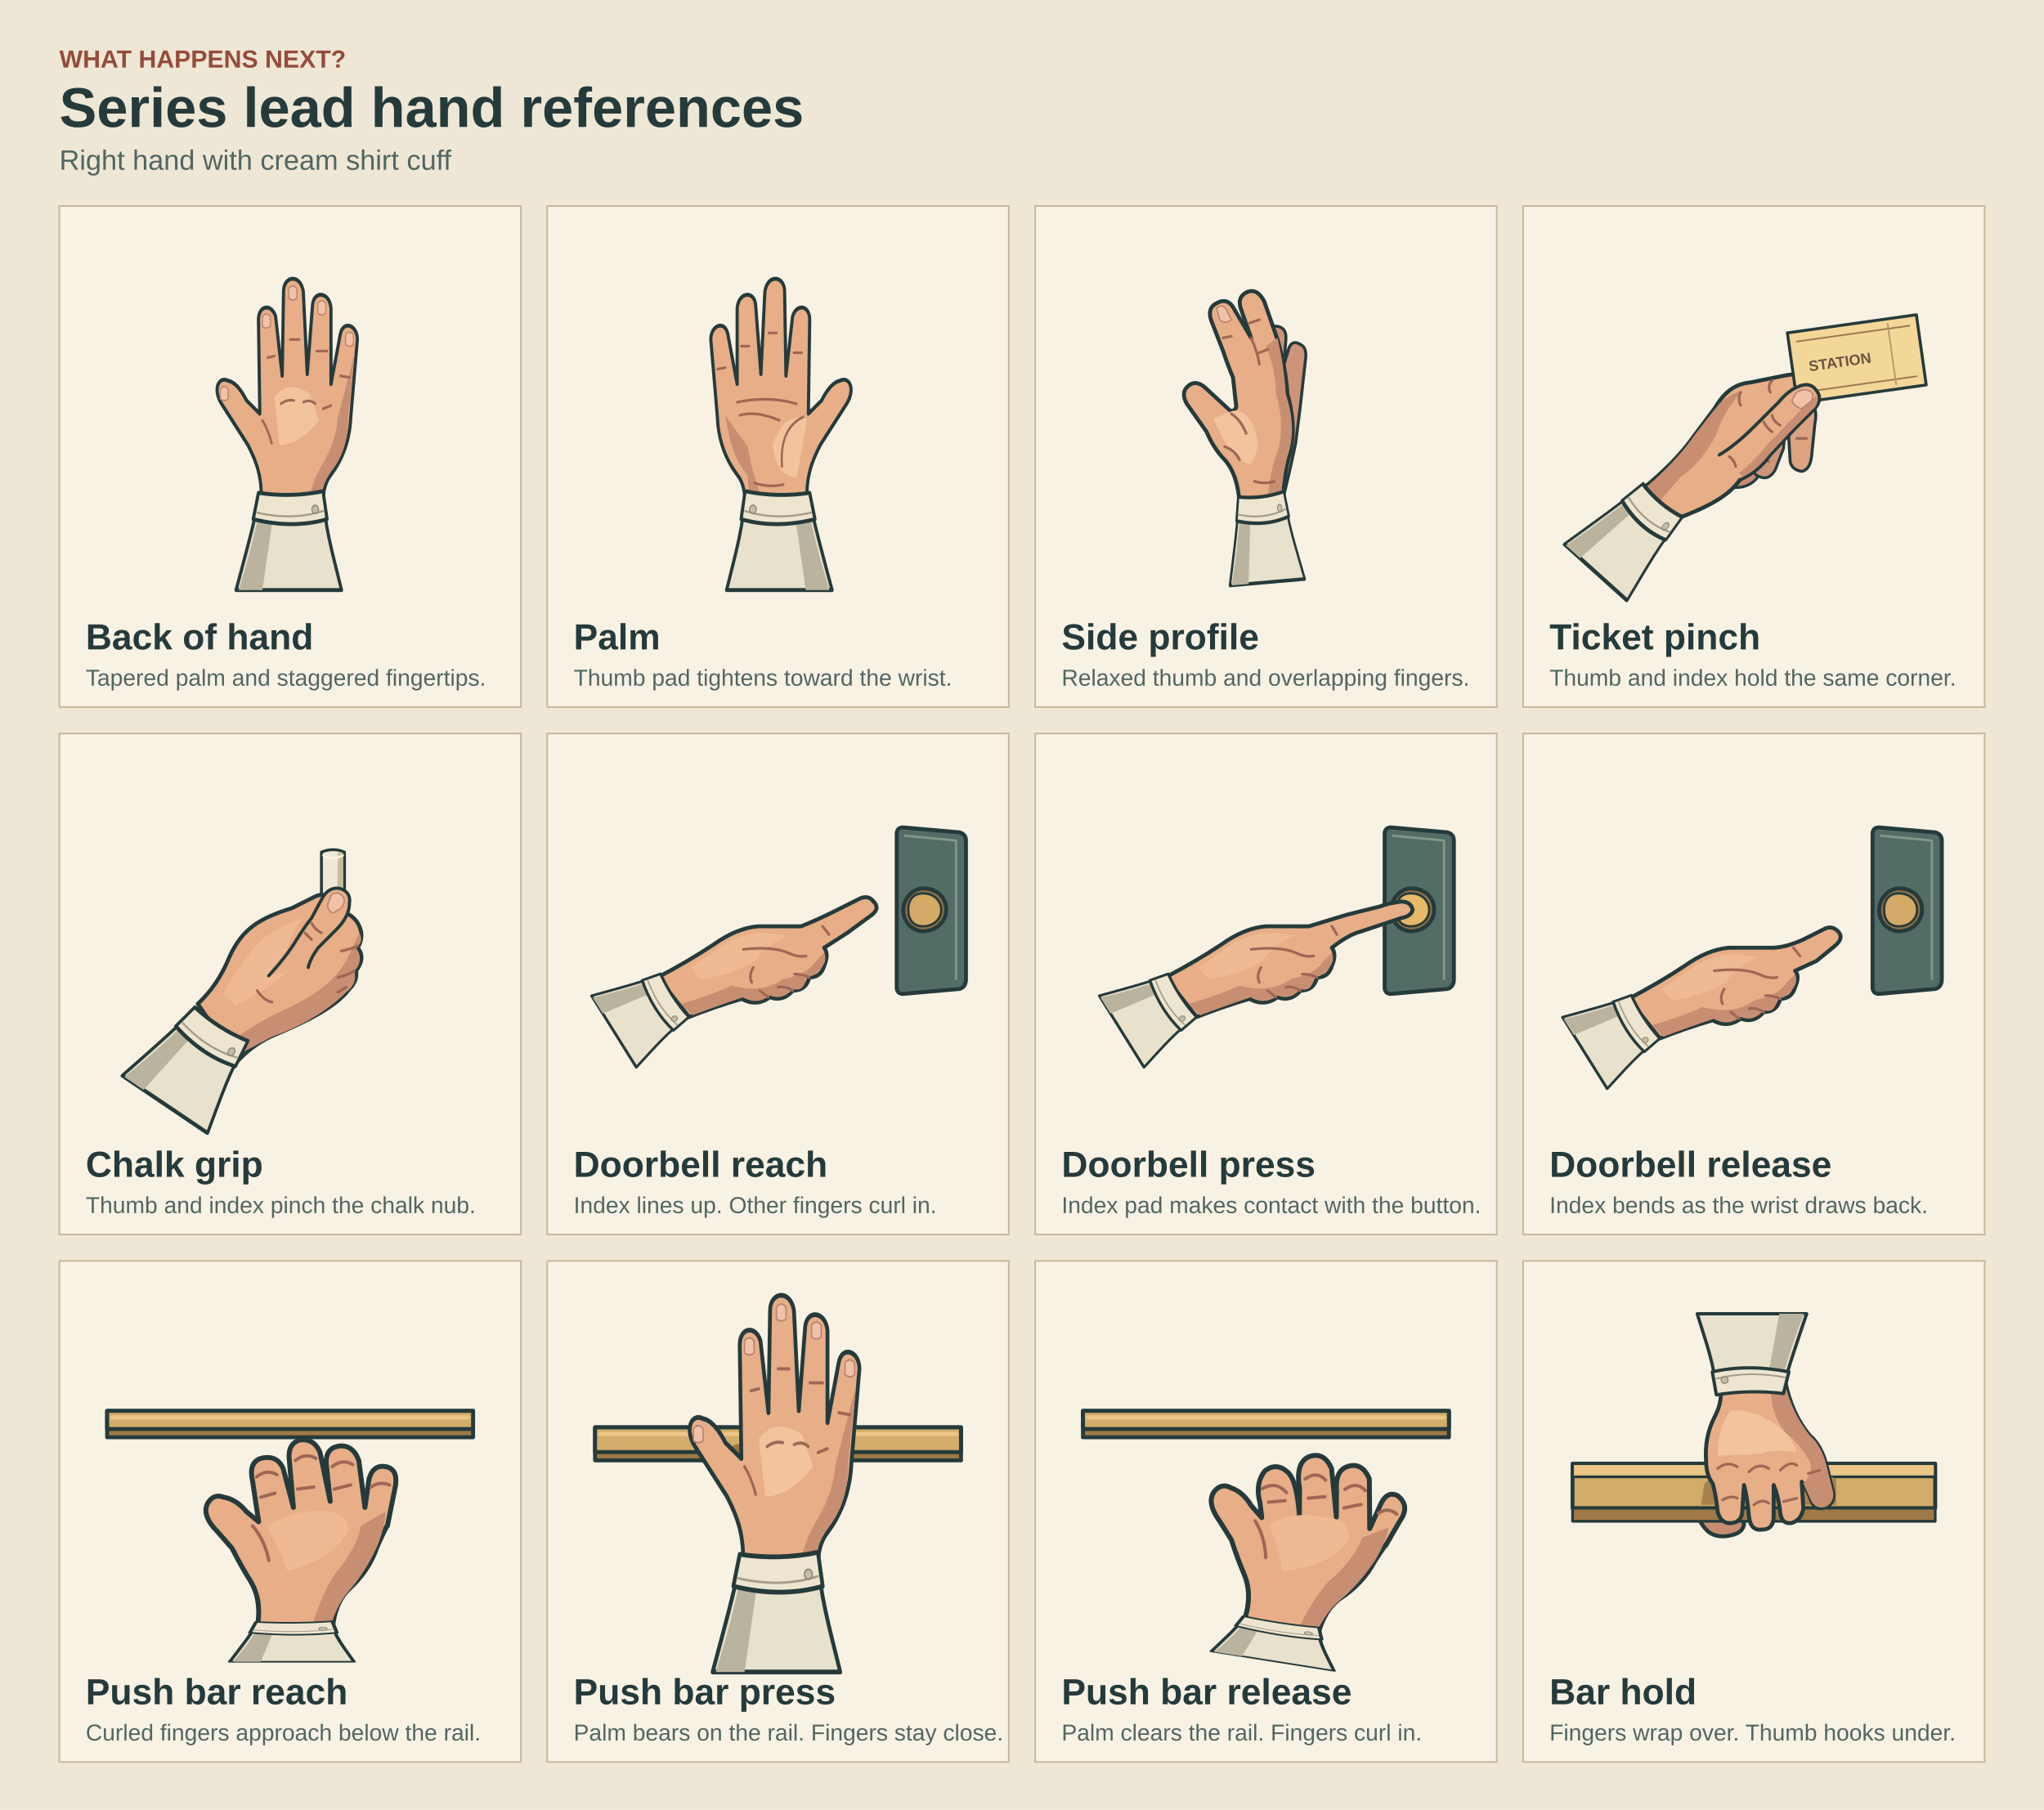
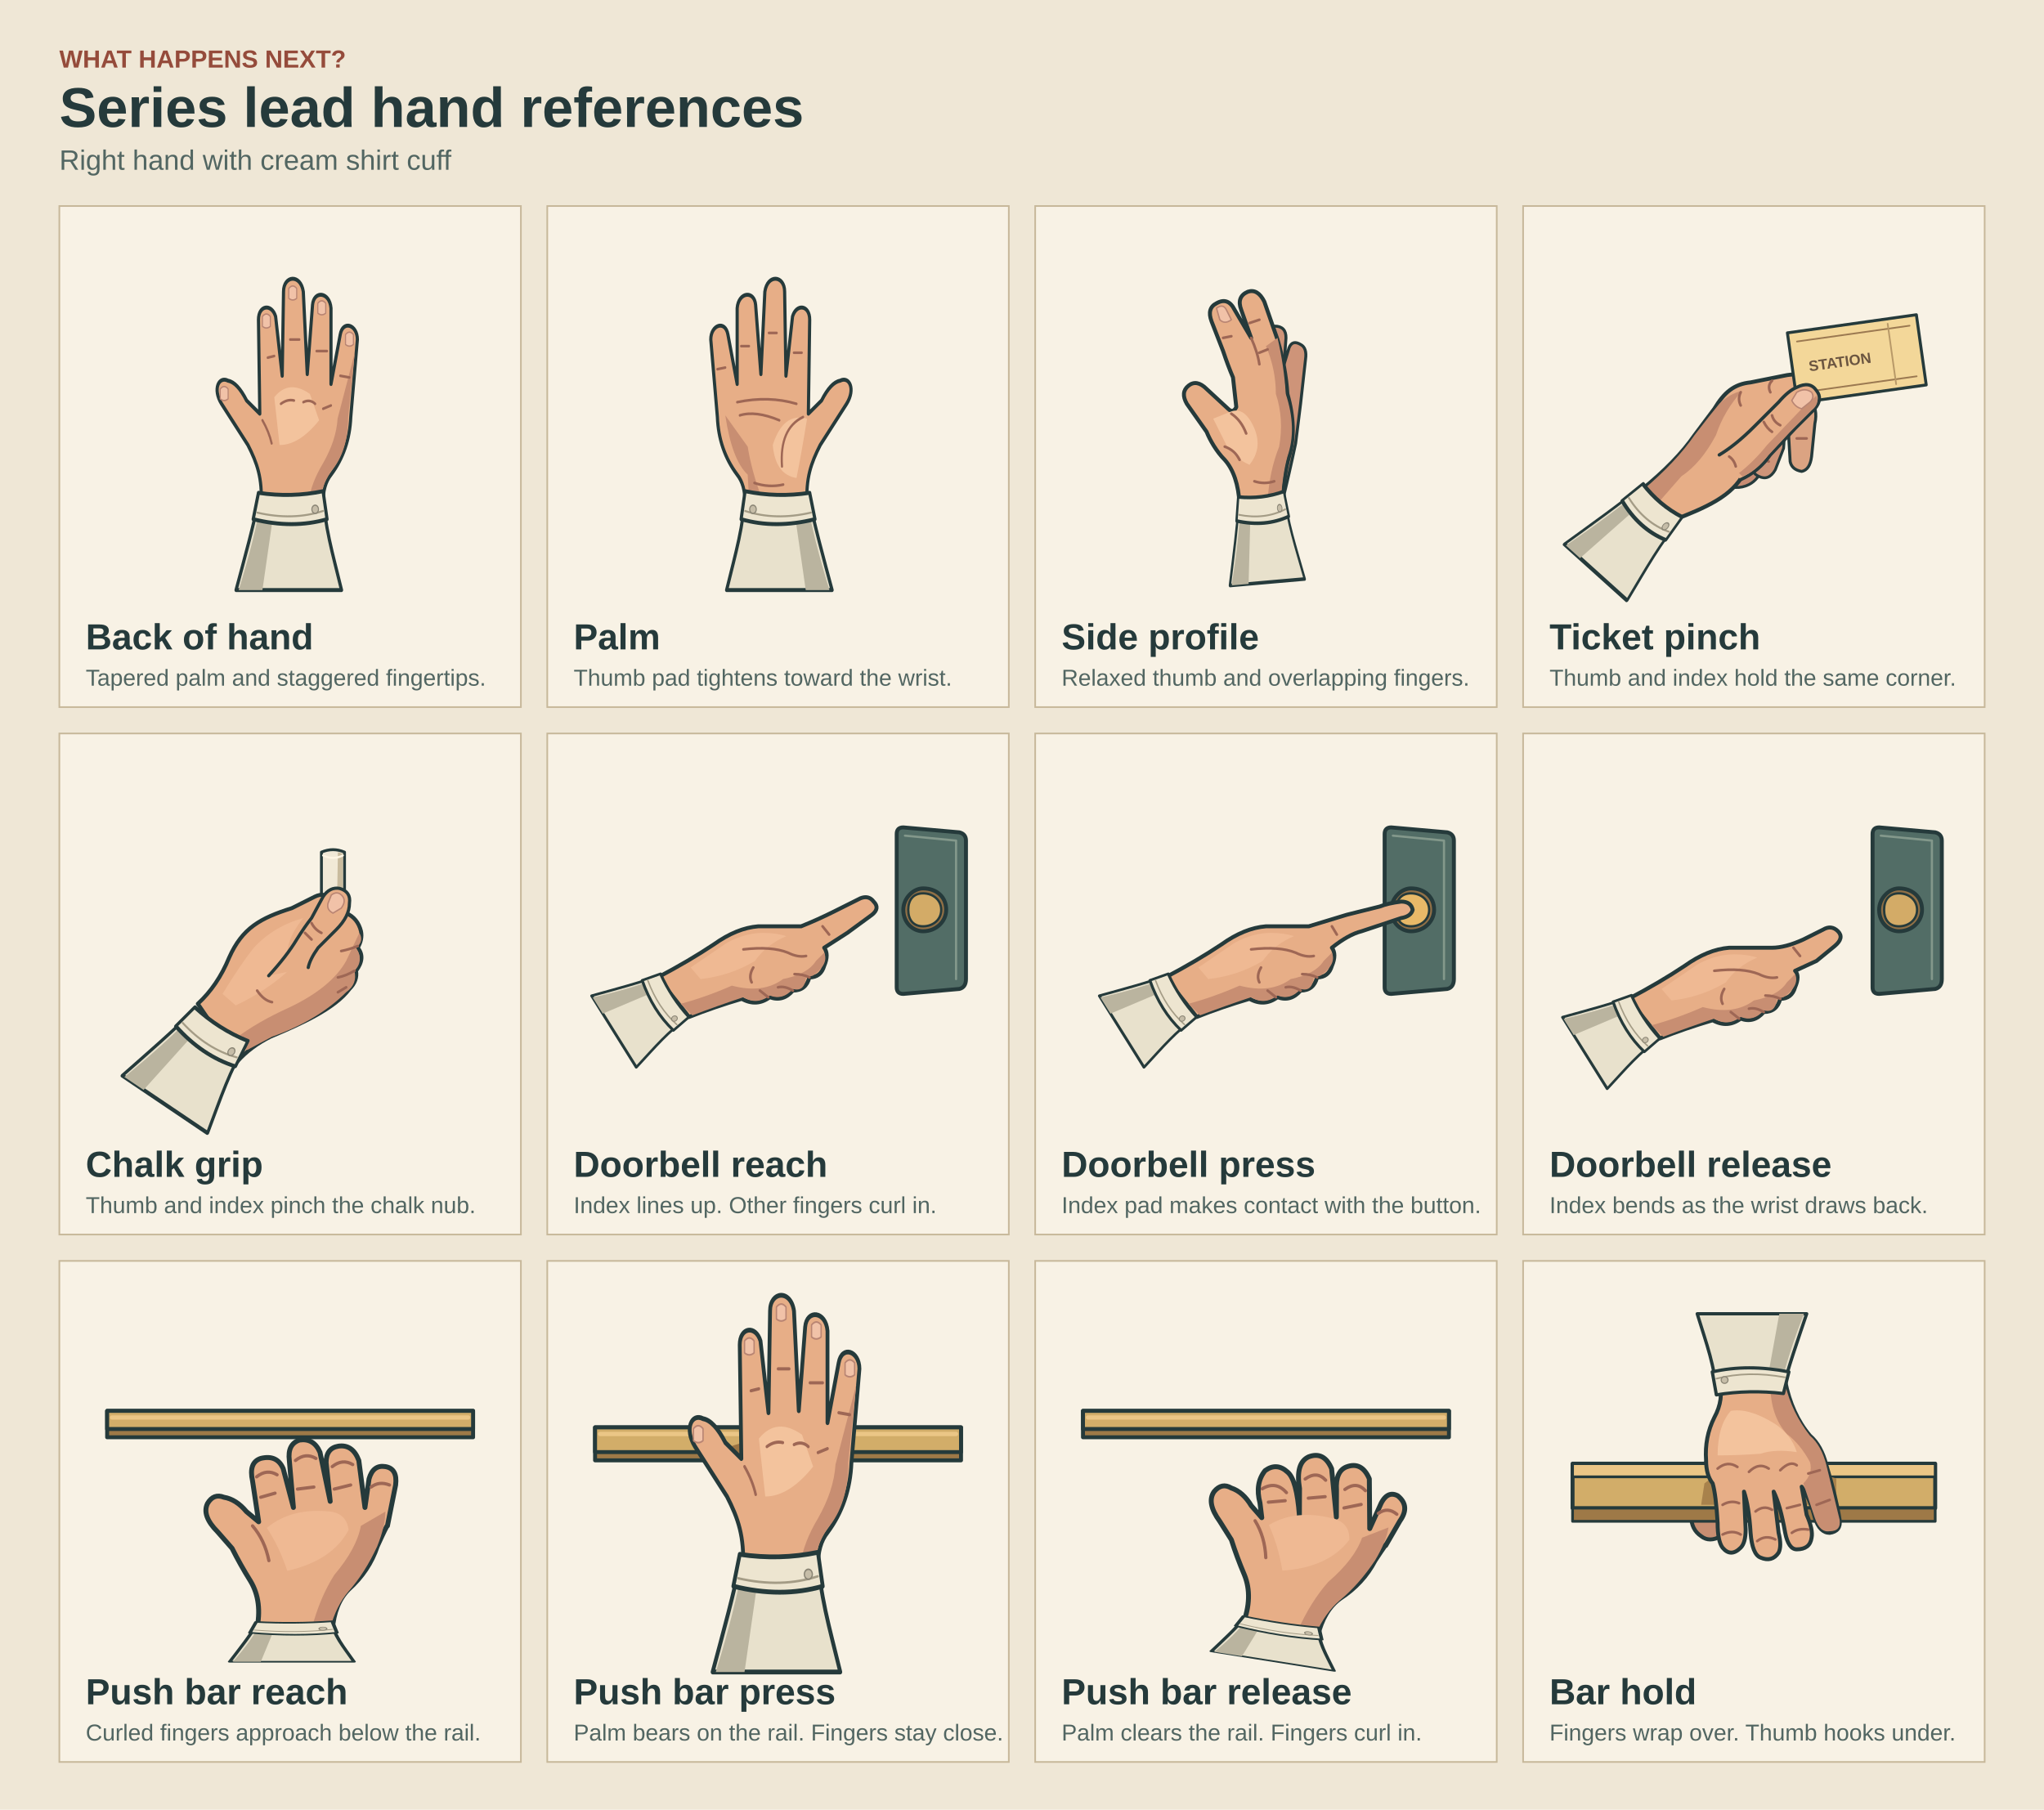
<svg xmlns="http://www.w3.org/2000/svg" width="1240" height="1098" viewBox="0 0 1240 1098">
  <rect width="1240" height="1098" fill="#efe7d6" />
  <text x="36" y="41" fill="#954b3b" font-family="Arial, sans-serif" font-size="15" font-weight="700">WHAT HAPPENS NEXT?</text>
  <text x="36" y="77" fill="#253a3b" font-family="Arial, sans-serif" font-size="34" font-weight="700">Series lead hand references</text>
  <text x="36" y="103" fill="#526662" font-family="Arial, sans-serif" font-size="17" font-weight="400">Right hand with cream shirt cuff</text>
  <g id="back" transform="translate(36 125)">
    <rect width="280" height="304" fill="#f8f2e5" stroke="#c7b89a" />
    <g transform="translate(20 12)">
      <g transform="translate(24.00 0) scale(0.8 1)">
        <path d="M98 169 C99 153 95 144 88 133 L68 108 C61 99 66 91 73 94 Q80 95 87 106 L97 114 L96 57 C96 48 106 47 109 55 L114 91 L115 40 C115 30 128 29 130 40 L133 90 L137 48 C138 39 150 40 151 50 L151 96 L158 66 C160 57 171 60 171 69 L166 116 Q165 136 151 151 Q145 157 145 168Z" fill="#e7ae87" stroke="#253a3b" stroke-width="2.4" stroke-linejoin="round" stroke-linecap="round" />
        <path d="M169 77 L164 116 Q164 137 151 149 Q143 159 143 167 L134 167 Q136 156 145 144 Q155 130 156 117Z" fill="#c88e72" stroke="none" stroke-width="2.4" stroke-linejoin="round" stroke-linecap="round" />
        <path d="M108 104 Q119 93 135 102 L142 118 Q127 133 112 133Z" fill="#f3c39d" stroke="none" stroke-width="2.4" stroke-linejoin="round" stroke-linecap="round" />
        <path d="M99 118 Q104 125 106 132 M113 108 Q118 105 123 106 M130 107 Q135 105 139 108 M145 111 L151 109 M103 80 L108 79 M120 69 L127 69 M140 76 L148 76 M158 91 L165 92" fill="none" stroke="#9e6755" stroke-width="1.6" stroke-linejoin="round" stroke-linecap="round" />
        <path d="M99 55 Q102 52 105 55 L105 61 Q102 63 99 61Z" fill="#f1c2a8" stroke="#b98573" stroke-width="0.85" stroke-linejoin="round" stroke-linecap="round" />
        <path d="M119 38 Q122 35 125 38 L125 44 Q122 46 119 44Z" fill="#f1c2a8" stroke="#b98573" stroke-width="0.85" stroke-linejoin="round" stroke-linecap="round" />
        <path d="M141 47 Q144 44 147 47 L147 53 Q144 55 141 53Z" fill="#f1c2a8" stroke="#b98573" stroke-width="0.85" stroke-linejoin="round" stroke-linecap="round" />
        <path d="M162 66 Q165 63 168 66 L168 72 Q165 74 162 72Z" fill="#f1c2a8" stroke="#b98573" stroke-width="0.85" stroke-linejoin="round" stroke-linecap="round" />
        <path d="M67 99 Q70 96 73 99 L73 105 Q70 107 67 105Z" fill="#f1c2a8" stroke="#b98573" stroke-width="0.85" stroke-linejoin="round" stroke-linecap="round" />
        <g transform="translate(120 165) scale(1 1)">
          <path d="M-23 -2 Q0 2 25 -3 C26 17 32 33 39 56 L-41 56 C-35 38 -27 15 -23 -2Z" fill="#e8e1cc" stroke="#253a3b" stroke-width="2.4" stroke-linejoin="round" stroke-linecap="round" />
          <path d="M-22 2 L-12 6 L-21 56 L-39 56 Q-27 25 -22 2Z" fill="#bab49f" stroke="none" stroke-width="2.4" stroke-linejoin="round" stroke-linecap="round" />
          <path d="M-24 -3 Q1 0 25 -4 L28 13 Q2 19 -28 13Z" fill="#ede5d0" stroke="#253a3b" stroke-width="2.4" stroke-linejoin="round" stroke-linecap="round" />
          <path d="M-25 9 Q2 14 25 8" fill="none" stroke="#a49c86" stroke-width="1.2" stroke-linejoin="round" stroke-linecap="round" />
          <circle cx="19" cy="7" r="2.5" fill="#c6bda8" stroke="#8a8575" stroke-width="0.8" />
        </g>
      </g>
    </g>
    <text x="16" y="269" fill="#253a3b" font-family="Arial, sans-serif" font-size="22" font-weight="700">Back of hand</text>
    <text x="16" y="291" fill="#526662" font-family="Arial, sans-serif" font-size="14" font-weight="400">Tapered palm and staggered fingertips.</text>
  </g>
  <g id="palm" transform="translate(332 125)">
    <rect width="280" height="304" fill="#f8f2e5" stroke="#c7b89a" />
    <g transform="translate(20 12)">
      <g transform="translate(24.00 0) scale(0.8 1)">
        <g transform="translate(240 0) scale(-1 1)">
          <path d="M98 169 C99 153 95 144 88 133 L68 108 C61 99 66 91 73 94 Q80 95 87 106 L97 114 L96 57 C96 48 106 47 109 55 L114 91 L115 40 C115 30 128 29 130 40 L133 90 L137 48 C138 39 150 40 151 50 L151 96 L158 66 C160 57 171 60 171 69 L166 116 Q165 136 151 151 Q145 157 145 168Z" fill="#e7ae87" stroke="#253a3b" stroke-width="2.4" stroke-linejoin="round" stroke-linecap="round" />
          <path d="M98 117 Q116 113 124 133 Q122 151 106 153 Q102 137 98 117Z" fill="#f3c39d" stroke="none" stroke-width="2.4" stroke-linejoin="round" stroke-linecap="round" />
          <path d="M160 115 Q155 142 143 151 L142 166 L132 166 Q140 149 143 134Z" fill="#c88e72" stroke="none" stroke-width="2.4" stroke-linejoin="round" stroke-linecap="round" />
          <path d="M101 116 Q119 123 117 146 M106 108 Q127 103 151 107 M119 118 Q137 112 149 115 M116 157 Q127 159 138 156 M102 77 L108 77 M121 65 L127 65 M142 73 L148 73 M160 86 L166 87" fill="none" stroke="#9e6755" stroke-width="1.6" stroke-linejoin="round" stroke-linecap="round" />
          <g transform="translate(120 165) scale(1 1)">
            <path d="M-23 -2 Q0 2 25 -3 C26 17 32 33 39 56 L-41 56 C-35 38 -27 15 -23 -2Z" fill="#e8e1cc" stroke="#253a3b" stroke-width="2.4" stroke-linejoin="round" stroke-linecap="round" />
            <path d="M-22 2 L-12 6 L-21 56 L-39 56 Q-27 25 -22 2Z" fill="#bab49f" stroke="none" stroke-width="2.4" stroke-linejoin="round" stroke-linecap="round" />
            <path d="M-24 -3 Q1 0 25 -4 L28 13 Q2 19 -28 13Z" fill="#ede5d0" stroke="#253a3b" stroke-width="2.4" stroke-linejoin="round" stroke-linecap="round" />
            <path d="M-25 9 Q2 14 25 8" fill="none" stroke="#a49c86" stroke-width="1.2" stroke-linejoin="round" stroke-linecap="round" />
            <circle cx="19" cy="7" r="2.5" fill="#c6bda8" stroke="#8a8575" stroke-width="0.8" />
          </g>
        </g>
      </g>
    </g>
    <text x="16" y="269" fill="#253a3b" font-family="Arial, sans-serif" font-size="22" font-weight="700">Palm</text>
    <text x="16" y="291" fill="#526662" font-family="Arial, sans-serif" font-size="14" font-weight="400">Thumb pad tightens toward the wrist.</text>
  </g>
  <g id="edge" transform="translate(628 125)">
    <rect width="280" height="304" fill="#f8f2e5" stroke="#c7b89a" />
    <g transform="translate(20 12)">
      <path d="M112 156 Q120 140 118 122 L115 101 L119 68 Q121 60 127 61 Q133 62 132 70 L131 84 L134 74 Q136 69 141 72 Q145 74 144 81 L141 108 L138 132 Q134 151 130 167Z" fill="#ce9479" stroke="#253a3b" stroke-width="1.8" stroke-linejoin="round" stroke-linecap="round" />
      <path d="M104 169 Q103 151 95 142 C90 137 86 130 84 125 L72 108 Q68 101 73 97 Q78 93 84 99 L97 111 Q100 114 102 110 L100 92 Q97 85 94 76 L87 58 Q84 50 90 47 Q97 43 101 51 L111 68 L105 51 Q102 43 109 40 Q115 38 119 46 L127 69 Q132 86 133 102 Q139 123 134 140 Q131 150 130 169Z" fill="#e7ae87" stroke="#253a3b" stroke-width="2.4" stroke-linejoin="round" stroke-linecap="round" />
      <path d="M127 68 Q131 85 132 102 Q139 123 133 140 Q130 151 129 167 H121 Q122 149 128 134 Q131 117 126 102 Q126 87 120 73Z" fill="#c88e72" stroke="none" stroke-width="2.4" stroke-linejoin="round" stroke-linecap="round" />
      <path d="M98 113 Q107 109 113 123 Q118 135 110 145 Q101 141 96 133 L88 117Z" fill="#f3c39d" stroke="none" stroke-width="2.4" stroke-linejoin="round" stroke-linecap="round" />
      <path d="M111 68 Q115 77 116 84 M94 68 L99 67 M110 59 L116 57 M116 77 L121 75 M99 114 Q105 118 108 126 M95 134 Q101 136 104 142 M113 155 Q119 157 125 155" fill="none" stroke="#9e6755" stroke-width="1.6" stroke-linejoin="round" stroke-linecap="round" />
      <path d="M90 50 Q94 47 96 51 L99 57 Q95 60 92 57Z" fill="#f1c2a8" stroke="#b98573" stroke-width="0.85" stroke-linejoin="round" stroke-linecap="round" />
      <g transform="translate(117 166) rotate(-5) scale(.57 .9)">
        <g transform="translate(0 0) scale(1 1)">
          <path d="M-23 -2 Q0 2 25 -3 C26 17 32 33 39 56 L-41 56 C-35 38 -27 15 -23 -2Z" fill="#e8e1cc" stroke="#253a3b" stroke-width="2.4" stroke-linejoin="round" stroke-linecap="round" />
          <path d="M-22 2 L-12 6 L-21 56 L-39 56 Q-27 25 -22 2Z" fill="#bab49f" stroke="none" stroke-width="2.4" stroke-linejoin="round" stroke-linecap="round" />
          <path d="M-24 -3 Q1 0 25 -4 L28 13 Q2 19 -28 13Z" fill="#ede5d0" stroke="#253a3b" stroke-width="2.4" stroke-linejoin="round" stroke-linecap="round" />
          <path d="M-25 9 Q2 14 25 8" fill="none" stroke="#a49c86" stroke-width="1.2" stroke-linejoin="round" stroke-linecap="round" />
          <circle cx="19" cy="7" r="2.5" fill="#c6bda8" stroke="#8a8575" stroke-width="0.8" />
        </g>
      </g>
    </g>
    <text x="16" y="269" fill="#253a3b" font-family="Arial, sans-serif" font-size="22" font-weight="700">Side profile</text>
    <text x="16" y="291" fill="#526662" font-family="Arial, sans-serif" font-size="14" font-weight="400">Relaxed thumb and overlapping fingers.</text>
  </g>
  <g id="ticket-pinch" transform="translate(924 125)">
    <rect width="280" height="304" fill="#f8f2e5" stroke="#c7b89a" />
    <g transform="translate(20 12)">
      <g transform="translate(12 -5)">
        <path d="M91 147 Q101 147 111 140 C117 146 113 158 105 162 Q97 166 88 161Z" fill="#c78c73" stroke="#253a3b" stroke-width="1.7" stroke-linejoin="round" stroke-linecap="round" />
        <path d="M108 126 Q116 117 125 121 Q127 131 126 140 L121 153 Q117 160 111 157 Q106 155 107 148 L110 136Z" fill="#ce9479" stroke="#253a3b" stroke-width="1.7" stroke-linejoin="round" stroke-linecap="round" />
        <path d="M120 108 Q133 102 142 110 Q147 116 145 125 L143 145 Q142 153 137 154 Q131 153 130 148 L129 131 Q126 126 119 126Z" fill="#dba382" stroke="#253a3b" stroke-width="1.8" stroke-linejoin="round" stroke-linecap="round" />
        <path d="M40 165 Q61 148 72 132 L84 116 C90 106 96 101 106 100 L126 96 Q135 94 140 97 Q146 101 143 107 L130 118 Q123 124 113 129 Q110 144 102 155 C95 169 79 176 58 184Z" fill="#e7ae87" stroke="#253a3b" stroke-width="2.4" stroke-linejoin="round" stroke-linecap="round" />
        <path d="M41 165 Q61 148 72 132 Q82 119 87 113 Q93 107 101 105 Q90 117 85 132 Q76 149 64 157 L50 173Z" fill="#c88e72" stroke="none" stroke-width="2.4" stroke-linejoin="round" stroke-linecap="round" />
        <path d="M100 106 Q98 110 100 114 M119 99 Q116 102 118 106 M134 134 L140 134 M111 146 L117 148" fill="none" stroke="#9e6755" stroke-width="1.6" stroke-linejoin="round" stroke-linecap="round" />
        <g transform="rotate(-8 138 110)">
          <path d="M134 69 H213 V112 H134Z" fill="#f3d799" stroke="#253a3b" stroke-width="1.8" stroke-linejoin="round" stroke-linecap="round" />
          <path d="M139 75 H208 M139 106 H208" fill="none" stroke="#9b7951" stroke-width="1" stroke-linejoin="round" stroke-linecap="round" />
          <path d="M195 72 V109" fill="none" stroke="#b89968" stroke-width="1" stroke-linejoin="round" stroke-linecap="round" />
          <text x="144" y="94" fill="#6b5540" font-family="Arial, sans-serif" font-size="9" font-weight="700">STATION</text>
        </g>
        <path d="M87 144 Q97 138 108 127 L123 112 Q129 105 134 103 Q142 99 146 105 Q150 110 145 116 L133 128 L118 144 Q111 154 100 159" fill="#e7ae87" stroke="#253a3b" stroke-width="2" stroke-linejoin="round" stroke-linecap="round" />
        <path d="M99 155 Q108 148 116 138 L138 115 Q144 110 146 108 Q148 113 143 117 L130 130 L117 144 Q108 155 101 157Z" fill="#c88e72" stroke="none" stroke-width="2.4" stroke-linejoin="round" stroke-linecap="round" />
        <path d="M134 106 Q139 103 143 106 Q145 109 142 112 L137 116 Q133 115 131 111Z" fill="#f1c2a8" stroke="#b98573" stroke-width="0.85" stroke-linejoin="round" stroke-linecap="round" />
        <path d="M119 120 Q120 124 124 126 M114 124 Q116 128 119 130 M93 145 Q96 147 97 151" fill="none" stroke="#9e6755" stroke-width="1.6" stroke-linejoin="round" stroke-linecap="round" />
        <g transform="translate(50 174) rotate(42) scale(.64 1)">
          <g transform="translate(0 0) scale(1 1)">
            <path d="M-23 -2 Q0 2 25 -3 C26 17 32 33 39 56 L-41 56 C-35 38 -27 15 -23 -2Z" fill="#e8e1cc" stroke="#253a3b" stroke-width="2.4" stroke-linejoin="round" stroke-linecap="round" />
            <path d="M-22 2 L-12 6 L-21 56 L-39 56 Q-27 25 -22 2Z" fill="#bab49f" stroke="none" stroke-width="2.4" stroke-linejoin="round" stroke-linecap="round" />
            <path d="M-24 -3 Q1 0 25 -4 L28 13 Q2 19 -28 13Z" fill="#ede5d0" stroke="#253a3b" stroke-width="2.4" stroke-linejoin="round" stroke-linecap="round" />
            <path d="M-25 9 Q2 14 25 8" fill="none" stroke="#a49c86" stroke-width="1.2" stroke-linejoin="round" stroke-linecap="round" />
            <circle cx="19" cy="7" r="2.5" fill="#c6bda8" stroke="#8a8575" stroke-width="0.8" />
          </g>
        </g>
      </g>
    </g>
    <text x="16" y="269" fill="#253a3b" font-family="Arial, sans-serif" font-size="22" font-weight="700">Ticket pinch</text>
    <text x="16" y="291" fill="#526662" font-family="Arial, sans-serif" font-size="14" font-weight="400">Thumb and index hold the same corner.</text>
  </g>
  <g id="chalk-grip" transform="translate(36 445)">
    <rect width="280" height="304" fill="#f8f2e5" stroke="#c7b89a" />
    <g transform="translate(20 12)">
      <g transform="translate(0 -5)">
        <path d="M139 65 Q146 62 153 65 L153 120 Q146 123 139 120Z" fill="#f1e9d7" stroke="#253a3b" stroke-width="1.75" stroke-linejoin="round" stroke-linecap="round" />
        <path d="M149 65 L152 66 L152 120 L148 120Z" fill="#c9bb9e" stroke="none" stroke-width="2.4" stroke-linejoin="round" stroke-linecap="round" />
        <path d="M140 67 Q146 70 152 67" fill="none" stroke="#fff6e4" stroke-width="1.25" stroke-linejoin="round" stroke-linecap="round" />
        <path d="M64 157 Q76 146 83 129 C91 111 102 105 121 99 L135 92 Q141 89 146 94 L154 102 Q161 105 163 113 Q164 118 161 123 Q166 129 160 137 Q161 143 156 148 C147 160 127 169 108 177 Q96 183 88 192Z" fill="#e7ae87" stroke="#253a3b" stroke-width="2.4" stroke-linejoin="round" stroke-linecap="round" />
        <path d="M162 114 Q165 119 160 123 Q165 131 159 137 Q161 145 154 150 Q137 167 109 177 L94 185 L87 178 Q100 168 120 159 Q145 147 154 131Z" fill="#c88e72" stroke="none" stroke-width="2.4" stroke-linejoin="round" stroke-linecap="round" />
        <path d="M79 151 Q90 133 98 123 Q110 110 128 105 Q114 122 120 136 Q106 149 87 158Z" fill="#efb993" stroke="none" stroke-width="2.4" stroke-linejoin="round" stroke-linecap="round" />
        <path d="M161 122 Q156 124 151 125 M159 137 Q154 140 149 141 M154 147 L149 150" fill="none" stroke="#9e6755" stroke-width="1.6" stroke-linejoin="round" stroke-linecap="round" />
        <path d="M107 140 Q118 128 124 118 Q129 110 133 105 L140 92 Q144 86 150 87 Q157 89 156 96 Q156 104 148 112 L137 123 Q132 130 131 135" fill="#e7ae87" stroke="#253a3b" stroke-width="1.95" stroke-linejoin="round" stroke-linecap="round" />
        <path d="M145 91 Q149 88 152 92 Q154 95 151 99 L146 102 Q142 100 143 96Z" fill="#f1c2a8" stroke="#b98573" stroke-width="0.85" stroke-linejoin="round" stroke-linecap="round" />
        <path d="M133 108 Q135 112 139 114 M129 114 L133 118 M100 149 Q104 155 109 156" fill="none" stroke="#9e6755" stroke-width="1.6" stroke-linejoin="round" stroke-linecap="round" />
        <g transform="translate(76 172) rotate(34) scale(.78 1)">
          <g transform="translate(0 0) scale(1 1)">
            <path d="M-23 -2 Q0 2 25 -3 C26 17 32 33 39 56 L-41 56 C-35 38 -27 15 -23 -2Z" fill="#e8e1cc" stroke="#253a3b" stroke-width="2.4" stroke-linejoin="round" stroke-linecap="round" />
            <path d="M-22 2 L-12 6 L-21 56 L-39 56 Q-27 25 -22 2Z" fill="#bab49f" stroke="none" stroke-width="2.4" stroke-linejoin="round" stroke-linecap="round" />
            <path d="M-24 -3 Q1 0 25 -4 L28 13 Q2 19 -28 13Z" fill="#ede5d0" stroke="#253a3b" stroke-width="2.4" stroke-linejoin="round" stroke-linecap="round" />
            <path d="M-25 9 Q2 14 25 8" fill="none" stroke="#a49c86" stroke-width="1.2" stroke-linejoin="round" stroke-linecap="round" />
            <circle cx="19" cy="7" r="2.5" fill="#c6bda8" stroke="#8a8575" stroke-width="0.8" />
          </g>
        </g>
      </g>
    </g>
    <text x="16" y="269" fill="#253a3b" font-family="Arial, sans-serif" font-size="22" font-weight="700">Chalk grip</text>
    <text x="16" y="291" fill="#526662" font-family="Arial, sans-serif" font-size="14" font-weight="400">Thumb and index pinch the chalk nub.</text>
  </g>
  <g id="bell-reach" transform="translate(332 445)">
    <rect width="280" height="304" fill="#f8f2e5" stroke="#c7b89a" />
    <g transform="translate(20 12)">
      <g transform="translate(12 0)">
        <path d="M184 45 L218 48 Q222 49 222 53 V137 Q222 142 218 143 L184 146 Q180 146 180 142 V49 Q180 45 184 45Z" fill="#526d66" stroke="#253a3b" stroke-width="2.4" stroke-linejoin="round" stroke-linecap="round" />
        <path d="M185 50 L216 53 V137" fill="none" stroke="#83988b" stroke-width="1.35" stroke-linejoin="round" stroke-linecap="round" />
        <path d="M196 82 C204 82 210 87 210 95 C210 102 204 108 196 108 C190 108 184 103 184 95 C184 88 190 82 196 82Z" fill="#917046" stroke="#253a3b" stroke-width="2.4" stroke-linejoin="round" stroke-linecap="round" />
        <path d="M196 85 C202 85 207 89 207 95 C207 101 202 105 196 105 C190 105 187 101 187 95 C187 89 190 85 196 85Z" fill="#d3ab67" stroke="#253a3b" stroke-width="1.4" stroke-linejoin="round" stroke-linecap="round" />
        <g transform="translate(-12 0)">
          <path d="M47 136 Q66 126 81 116 Q95 106 108 105 Q122 105 134 105 Q144 101 154 96 L170 88 Q175 86 178 90 Q182 94 177 98 L162 109 L148 118 Q151 122 148 129 Q146 136 139 136 Q137 144 129 144 Q123 151 115 148 Q107 154 98 149 Q81 154 66 160Z" fill="#e7ae87" stroke="#253a3b" stroke-width="2.4" stroke-linejoin="round" stroke-linecap="round" />
          <path d="M148 121 Q151 128 141 135 L137 136 Q136 145 129 143 Q123 150 115 147 Q107 153 99 148 Q84 153 68 159 L61 152 Q76 148 92 141 Q111 146 123 137 Q138 134 143 126Z" fill="#c88e72" stroke="none" stroke-width="2.4" stroke-linejoin="round" stroke-linecap="round" />
          <path d="M67 130 L89 115 Q100 109 111 109 Q119 109 125 111 Q113 116 106 126 Q91 135 73 137Z" fill="#efb993" stroke="none" stroke-width="2.4" stroke-linejoin="round" stroke-linecap="round" />
          <path d="M99 119 Q116 117 126 121 Q132 124 137 123 M139 136 Q135 134 130 134 M129 144 Q124 141 120 142 M114 148 L109 144 M105 130 Q102 135 104 139" fill="none" stroke="#9e6755" stroke-width="1.6" stroke-linejoin="round" stroke-linecap="round" />
          <path d="M147 105 L151 110" fill="none" stroke="#9e6755" stroke-width="1.6" stroke-linejoin="round" stroke-linecap="round" />
          <g transform="translate(55 148) rotate(58) scale(.64 .72)">
            <g transform="translate(0 0) scale(1 1)">
              <path d="M-23 -2 Q0 2 25 -3 C26 17 32 33 39 56 L-41 56 C-35 38 -27 15 -23 -2Z" fill="#e8e1cc" stroke="#253a3b" stroke-width="2.4" stroke-linejoin="round" stroke-linecap="round" />
              <path d="M-22 2 L-12 6 L-21 56 L-39 56 Q-27 25 -22 2Z" fill="#bab49f" stroke="none" stroke-width="2.4" stroke-linejoin="round" stroke-linecap="round" />
              <path d="M-24 -3 Q1 0 25 -4 L28 13 Q2 19 -28 13Z" fill="#ede5d0" stroke="#253a3b" stroke-width="2.4" stroke-linejoin="round" stroke-linecap="round" />
              <path d="M-25 9 Q2 14 25 8" fill="none" stroke="#a49c86" stroke-width="1.2" stroke-linejoin="round" stroke-linecap="round" />
              <circle cx="19" cy="7" r="2.5" fill="#c6bda8" stroke="#8a8575" stroke-width="0.8" />
            </g>
          </g>
        </g>
      </g>
    </g>
    <text x="16" y="269" fill="#253a3b" font-family="Arial, sans-serif" font-size="22" font-weight="700">Doorbell reach</text>
    <text x="16" y="291" fill="#526662" font-family="Arial, sans-serif" font-size="14" font-weight="400">Index lines up. Other fingers curl in.</text>
  </g>
  <g id="bell-press" transform="translate(628 445)">
    <rect width="280" height="304" fill="#f8f2e5" stroke="#c7b89a" />
    <g transform="translate(20 12)">
      <g transform="translate(12 0)">
        <path d="M184 45 L218 48 Q222 49 222 53 V137 Q222 142 218 143 L184 146 Q180 146 180 142 V49 Q180 45 184 45Z" fill="#526d66" stroke="#253a3b" stroke-width="2.4" stroke-linejoin="round" stroke-linecap="round" />
        <path d="M185 50 L216 53 V137" fill="none" stroke="#83988b" stroke-width="1.35" stroke-linejoin="round" stroke-linecap="round" />
        <path d="M196 82 C204 82 210 87 210 95 C210 102 204 108 196 108 C190 108 184 103 184 95 C184 88 190 82 196 82Z" fill="#917046" stroke="#253a3b" stroke-width="2.4" stroke-linejoin="round" stroke-linecap="round" />
        <path d="M196 85 C202 85 207 89 207 95 C207 101 202 105 196 105 C190 105 187 101 187 95 C187 89 190 85 196 85Z" fill="#e8b968" stroke="#253a3b" stroke-width="1.4" stroke-linejoin="round" stroke-linecap="round" />
        <g transform="translate(0 0)">
          <path d="M47 136 Q66 126 81 116 Q95 106 108 105 Q122 105 134 105 Q144 102 157 98 L177 93 Q182 91 190 90 Q196 90 197 95 Q196 99 190 100 L166 108 Q158 110 148 118 Q151 122 148 129 Q146 136 139 136 Q137 144 129 144 Q123 151 115 148 Q107 154 98 149 Q81 154 66 160Z" fill="#e7ae87" stroke="#253a3b" stroke-width="2.4" stroke-linejoin="round" stroke-linecap="round" />
          <path d="M148 121 Q151 128 141 135 L137 136 Q136 145 129 143 Q123 150 115 147 Q107 153 99 148 Q84 153 68 159 L61 152 Q76 148 92 141 Q111 146 123 137 Q138 134 143 126Z" fill="#c88e72" stroke="none" stroke-width="2.4" stroke-linejoin="round" stroke-linecap="round" />
          <path d="M67 130 L89 115 Q100 109 111 109 Q119 109 125 111 Q113 116 106 126 Q91 135 73 137Z" fill="#efb993" stroke="none" stroke-width="2.4" stroke-linejoin="round" stroke-linecap="round" />
          <path d="M99 119 Q116 117 126 121 Q132 124 137 123 M139 136 Q135 134 130 134 M129 144 Q124 141 120 142 M114 148 L109 144 M105 130 Q102 135 104 139" fill="none" stroke="#9e6755" stroke-width="1.6" stroke-linejoin="round" stroke-linecap="round" />
          <path d="M148 105 L151 110" fill="none" stroke="#9e6755" stroke-width="1.6" stroke-linejoin="round" stroke-linecap="round" />
          <g transform="translate(55 148) rotate(58) scale(.64 .72)">
            <g transform="translate(0 0) scale(1 1)">
              <path d="M-23 -2 Q0 2 25 -3 C26 17 32 33 39 56 L-41 56 C-35 38 -27 15 -23 -2Z" fill="#e8e1cc" stroke="#253a3b" stroke-width="2.4" stroke-linejoin="round" stroke-linecap="round" />
              <path d="M-22 2 L-12 6 L-21 56 L-39 56 Q-27 25 -22 2Z" fill="#bab49f" stroke="none" stroke-width="2.4" stroke-linejoin="round" stroke-linecap="round" />
              <path d="M-24 -3 Q1 0 25 -4 L28 13 Q2 19 -28 13Z" fill="#ede5d0" stroke="#253a3b" stroke-width="2.4" stroke-linejoin="round" stroke-linecap="round" />
              <path d="M-25 9 Q2 14 25 8" fill="none" stroke="#a49c86" stroke-width="1.2" stroke-linejoin="round" stroke-linecap="round" />
              <circle cx="19" cy="7" r="2.5" fill="#c6bda8" stroke="#8a8575" stroke-width="0.8" />
            </g>
          </g>
        </g>
      </g>
    </g>
    <text x="16" y="269" fill="#253a3b" font-family="Arial, sans-serif" font-size="22" font-weight="700">Doorbell press</text>
    <text x="16" y="291" fill="#526662" font-family="Arial, sans-serif" font-size="14" font-weight="400">Index pad makes contact with the button.</text>
  </g>
  <g id="bell-release" transform="translate(924 445)">
    <rect width="280" height="304" fill="#f8f2e5" stroke="#c7b89a" />
    <g transform="translate(20 12)">
      <g transform="translate(12 0)">
        <path d="M184 45 L218 48 Q222 49 222 53 V137 Q222 142 218 143 L184 146 Q180 146 180 142 V49 Q180 45 184 45Z" fill="#526d66" stroke="#253a3b" stroke-width="2.4" stroke-linejoin="round" stroke-linecap="round" />
        <path d="M185 50 L216 53 V137" fill="none" stroke="#83988b" stroke-width="1.35" stroke-linejoin="round" stroke-linecap="round" />
        <path d="M196 82 C204 82 210 87 210 95 C210 102 204 108 196 108 C190 108 184 103 184 95 C184 88 190 82 196 82Z" fill="#917046" stroke="#253a3b" stroke-width="2.4" stroke-linejoin="round" stroke-linecap="round" />
        <path d="M196 85 C202 85 207 89 207 95 C207 101 202 105 196 105 C190 105 187 101 187 95 C187 89 190 85 196 85Z" fill="#d3ab67" stroke="#253a3b" stroke-width="1.4" stroke-linejoin="round" stroke-linecap="round" />
        <g transform="translate(-15 13)">
          <path d="M47 136 Q66 126 81 116 Q95 106 108 105 Q122 105 134 105 Q142 105 153 100 L165 94 Q170 91 174 95 Q178 99 172 104 L161 113 L148 119 Q151 122 148 129 Q146 136 139 136 Q137 144 129 144 Q123 151 115 148 Q107 154 98 149 Q81 154 66 160Z" fill="#e7ae87" stroke="#253a3b" stroke-width="2.4" stroke-linejoin="round" stroke-linecap="round" />
          <path d="M148 121 Q151 128 141 135 L137 136 Q136 145 129 143 Q123 150 115 147 Q107 153 99 148 Q84 153 68 159 L61 152 Q76 148 92 141 Q111 146 123 137 Q138 134 143 126Z" fill="#c88e72" stroke="none" stroke-width="2.4" stroke-linejoin="round" stroke-linecap="round" />
          <path d="M67 130 L89 115 Q100 109 111 109 Q119 109 125 111 Q113 116 106 126 Q91 135 73 137Z" fill="#efb993" stroke="none" stroke-width="2.4" stroke-linejoin="round" stroke-linecap="round" />
          <path d="M99 119 Q116 117 126 121 Q132 124 137 123 M139 136 Q135 134 130 134 M129 144 Q124 141 120 142 M114 148 L109 144 M105 130 Q102 135 104 139" fill="none" stroke="#9e6755" stroke-width="1.6" stroke-linejoin="round" stroke-linecap="round" />
          <path d="M147 105 L151 110" fill="none" stroke="#9e6755" stroke-width="1.6" stroke-linejoin="round" stroke-linecap="round" />
          <g transform="translate(55 148) rotate(58) scale(.64 .72)">
            <g transform="translate(0 0) scale(1 1)">
              <path d="M-23 -2 Q0 2 25 -3 C26 17 32 33 39 56 L-41 56 C-35 38 -27 15 -23 -2Z" fill="#e8e1cc" stroke="#253a3b" stroke-width="2.4" stroke-linejoin="round" stroke-linecap="round" />
              <path d="M-22 2 L-12 6 L-21 56 L-39 56 Q-27 25 -22 2Z" fill="#bab49f" stroke="none" stroke-width="2.4" stroke-linejoin="round" stroke-linecap="round" />
              <path d="M-24 -3 Q1 0 25 -4 L28 13 Q2 19 -28 13Z" fill="#ede5d0" stroke="#253a3b" stroke-width="2.4" stroke-linejoin="round" stroke-linecap="round" />
              <path d="M-25 9 Q2 14 25 8" fill="none" stroke="#a49c86" stroke-width="1.2" stroke-linejoin="round" stroke-linecap="round" />
              <circle cx="19" cy="7" r="2.5" fill="#c6bda8" stroke="#8a8575" stroke-width="0.8" />
            </g>
          </g>
        </g>
      </g>
    </g>
    <text x="16" y="269" fill="#253a3b" font-family="Arial, sans-serif" font-size="22" font-weight="700">Doorbell release</text>
    <text x="16" y="291" fill="#526662" font-family="Arial, sans-serif" font-size="14" font-weight="400">Index bends as the wrist draws back.</text>
  </g>
  <g id="bar-reach" transform="translate(36 765)">
    <rect width="280" height="304" fill="#f8f2e5" stroke="#c7b89a" />
    <g transform="translate(20 12)">
      <path d="M9 79 H231 V95 H9Z" fill="#9e7947" stroke="#253a3b" stroke-width="2.4" stroke-linejoin="round" stroke-linecap="round" />
      <path d="M9 79 H231 V90 H9Z" fill="#d2ad69" stroke="#253a3b" stroke-width="2.4" stroke-linejoin="round" stroke-linecap="round" />
      <path d="M12 83 H228" fill="none" stroke="#ebc686" stroke-width="2.6" stroke-linejoin="round" stroke-linecap="round" />
      <g transform="translate(122 212) scale(1.24) translate(-116 -161)">
        <path d="M98 161 Q101 147 95 137 Q90 129 86 121 L79 113 Q71 105 74 99 Q77 94 82 96 Q88 97 93 103 L99 108 L96 88 Q94 79 100 77 Q108 75 111 82 L116 101 L114 78 Q113 70 119 68 Q126 67 129 74 L134 98 L132 79 Q132 72 138 71 Q145 70 148 78 L151 101 L153 87 Q155 80 161 81 Q167 82 166 90 L162 110 Q162 109 157 120 Q153 132 143 141 Q136 148 135 161Z" fill="#e7ae87" stroke="#253a3b" stroke-width="2.4" stroke-linejoin="round" stroke-linecap="round" />
        <path d="M161 103 Q161 110 157 120 Q151 133 143 142 Q137 149 134 160 L125 160 Q129 145 136 134 Q147 121 149 110Z" fill="#c88e72" stroke="none" stroke-width="2.4" stroke-linejoin="round" stroke-linecap="round" />
        <path d="M103 111 Q115 101 134 103 Q142 104 143 112 Q135 127 113 132 Q109 120 103 111Z" fill="#efb993" stroke="none" stroke-width="2.4" stroke-linejoin="round" stroke-linecap="round" />
        <path d="M96 110 Q102 117 104 127" fill="none" stroke="#9e6755" stroke-width="1.6" stroke-linejoin="round" stroke-linecap="round" />
        <path d="M98 86 Q103 82 108 85 M117 78 Q122 74 127 77 M135 81 Q140 77 145 80 M154 91 Q158 88 163 90 M100 96 L107 94 M118 92 L126 91 M136 92 L144 90" fill="none" stroke="#9e6755" stroke-width="1.6" stroke-linejoin="round" stroke-linecap="round" />
        <g transform="translate(116 158) scale(.76 .33)">
          <g transform="translate(0 0) scale(1 1)">
            <path d="M-23 -2 Q0 2 25 -3 C26 17 32 33 39 56 L-41 56 C-35 38 -27 15 -23 -2Z" fill="#e8e1cc" stroke="#253a3b" stroke-width="2.4" stroke-linejoin="round" stroke-linecap="round" />
            <path d="M-22 2 L-12 6 L-21 56 L-39 56 Q-27 25 -22 2Z" fill="#bab49f" stroke="none" stroke-width="2.4" stroke-linejoin="round" stroke-linecap="round" />
            <path d="M-24 -3 Q1 0 25 -4 L28 13 Q2 19 -28 13Z" fill="#ede5d0" stroke="#253a3b" stroke-width="2.4" stroke-linejoin="round" stroke-linecap="round" />
            <path d="M-25 9 Q2 14 25 8" fill="none" stroke="#a49c86" stroke-width="1.2" stroke-linejoin="round" stroke-linecap="round" />
            <circle cx="19" cy="7" r="2.5" fill="#c6bda8" stroke="#8a8575" stroke-width="0.8" />
          </g>
        </g>
      </g>
    </g>
    <text x="16" y="269" fill="#253a3b" font-family="Arial, sans-serif" font-size="22" font-weight="700">Push bar reach</text>
    <text x="16" y="291" fill="#526662" font-family="Arial, sans-serif" font-size="14" font-weight="400">Curled fingers approach below the rail.</text>
  </g>
  <g id="bar-press" transform="translate(332 765)">
    <rect width="280" height="304" fill="#f8f2e5" stroke="#c7b89a" />
    <g transform="translate(20 12)">
      <path d="M9 89 H231 V109 H9Z" fill="#9e7947" stroke="#253a3b" stroke-width="2.4" stroke-linejoin="round" stroke-linecap="round" />
      <path d="M9 89 H231 V104 H9Z" fill="#d2ad69" stroke="#253a3b" stroke-width="2.4" stroke-linejoin="round" stroke-linecap="round" />
      <path d="M12 93 H228" fill="none" stroke="#ebc686" stroke-width="2.6" stroke-linejoin="round" stroke-linecap="round" />
      <path d="M90 101 Q117 91 160 96 L166 105 Q124 110 92 106Z" fill="#9a7443" stroke="none" stroke-width="2.4" stroke-linejoin="round" stroke-linecap="round" />
      <g transform="translate(-25.2 -30) scale(1.21)">
        <g transform="translate(24.00 0) scale(0.8 1)">
          <path d="M98 169 C99 153 95 144 88 133 L68 108 C61 99 66 91 73 94 Q80 95 87 106 L97 114 L96 57 C96 48 106 47 109 55 L114 91 L115 40 C115 30 128 29 130 40 L133 90 L137 48 C138 39 150 40 151 50 L151 96 L158 66 C160 57 171 60 171 69 L166 116 Q165 136 151 151 Q145 157 145 168Z" fill="#e7ae87" stroke="#253a3b" stroke-width="2.4" stroke-linejoin="round" stroke-linecap="round" />
          <path d="M169 77 L164 116 Q164 137 151 149 Q143 159 143 167 L134 167 Q136 156 145 144 Q155 130 156 117Z" fill="#c88e72" stroke="none" stroke-width="2.4" stroke-linejoin="round" stroke-linecap="round" />
          <path d="M108 104 Q119 93 135 102 L142 118 Q127 133 112 133Z" fill="#f3c39d" stroke="none" stroke-width="2.4" stroke-linejoin="round" stroke-linecap="round" />
          <path d="M99 118 Q104 125 106 132 M113 108 Q118 105 123 106 M130 107 Q135 105 139 108 M145 111 L151 109 M103 80 L108 79 M120 69 L127 69 M140 76 L148 76 M158 91 L165 92" fill="none" stroke="#9e6755" stroke-width="1.6" stroke-linejoin="round" stroke-linecap="round" />
          <path d="M99 55 Q102 52 105 55 L105 61 Q102 63 99 61Z" fill="#f1c2a8" stroke="#b98573" stroke-width="0.85" stroke-linejoin="round" stroke-linecap="round" />
          <path d="M119 38 Q122 35 125 38 L125 44 Q122 46 119 44Z" fill="#f1c2a8" stroke="#b98573" stroke-width="0.85" stroke-linejoin="round" stroke-linecap="round" />
          <path d="M141 47 Q144 44 147 47 L147 53 Q144 55 141 53Z" fill="#f1c2a8" stroke="#b98573" stroke-width="0.85" stroke-linejoin="round" stroke-linecap="round" />
          <path d="M162 66 Q165 63 168 66 L168 72 Q165 74 162 72Z" fill="#f1c2a8" stroke="#b98573" stroke-width="0.85" stroke-linejoin="round" stroke-linecap="round" />
          <path d="M67 99 Q70 96 73 99 L73 105 Q70 107 67 105Z" fill="#f1c2a8" stroke="#b98573" stroke-width="0.85" stroke-linejoin="round" stroke-linecap="round" />
          <g transform="translate(120 165) scale(1 1)">
            <path d="M-23 -2 Q0 2 25 -3 C26 17 32 33 39 56 L-41 56 C-35 38 -27 15 -23 -2Z" fill="#e8e1cc" stroke="#253a3b" stroke-width="2.4" stroke-linejoin="round" stroke-linecap="round" />
            <path d="M-22 2 L-12 6 L-21 56 L-39 56 Q-27 25 -22 2Z" fill="#bab49f" stroke="none" stroke-width="2.4" stroke-linejoin="round" stroke-linecap="round" />
            <path d="M-24 -3 Q1 0 25 -4 L28 13 Q2 19 -28 13Z" fill="#ede5d0" stroke="#253a3b" stroke-width="2.4" stroke-linejoin="round" stroke-linecap="round" />
            <path d="M-25 9 Q2 14 25 8" fill="none" stroke="#a49c86" stroke-width="1.2" stroke-linejoin="round" stroke-linecap="round" />
            <circle cx="19" cy="7" r="2.5" fill="#c6bda8" stroke="#8a8575" stroke-width="0.8" />
          </g>
        </g>
      </g>
    </g>
    <text x="16" y="269" fill="#253a3b" font-family="Arial, sans-serif" font-size="22" font-weight="700">Push bar press</text>
    <text x="16" y="291" fill="#526662" font-family="Arial, sans-serif" font-size="14" font-weight="400">Palm bears on the rail. Fingers stay close.</text>
  </g>
  <g id="bar-release" transform="translate(628 765)">
    <rect width="280" height="304" fill="#f8f2e5" stroke="#c7b89a" />
    <g transform="translate(20 12)">
      <path d="M9 79 H231 V95 H9Z" fill="#9e7947" stroke="#253a3b" stroke-width="2.4" stroke-linejoin="round" stroke-linecap="round" />
      <path d="M9 79 H231 V90 H9Z" fill="#d2ad69" stroke="#253a3b" stroke-width="2.4" stroke-linejoin="round" stroke-linecap="round" />
      <path d="M12 83 H228" fill="none" stroke="#ebc686" stroke-width="2.6" stroke-linejoin="round" stroke-linecap="round" />
      <g transform="translate(128 212) rotate(9) scale(1.24) translate(-116 -161)">
        <path d="M98 161 Q101 147 95 137 Q90 129 86 121 L79 113 Q71 105 74 99 Q77 94 82 96 Q88 97 93 103 L99 108 L97 101 Q93 92 97 85 Q102 80 108 84 Q113 87 117 104 L115 91 Q111 79 117 75 Q124 71 129 79 L135 102 L133 89 Q131 80 136 77 Q143 73 148 81 L152 105 L155 94 Q157 85 163 87 Q170 91 166 99 L161 112 Q162 109 157 120 Q153 132 143 141 Q136 148 135 161Z" fill="#e7ae87" stroke="#253a3b" stroke-width="2.4" stroke-linejoin="round" stroke-linecap="round" />
        <path d="M161 103 Q161 110 157 120 Q151 133 143 142 Q137 149 134 160 L125 160 Q129 145 136 134 Q147 121 149 110Z" fill="#c88e72" stroke="none" stroke-width="2.4" stroke-linejoin="round" stroke-linecap="round" />
        <path d="M103 111 Q115 101 134 103 Q142 104 143 112 Q135 127 113 132 Q109 120 103 111Z" fill="#efb993" stroke="none" stroke-width="2.4" stroke-linejoin="round" stroke-linecap="round" />
        <path d="M96 110 Q102 117 104 127" fill="none" stroke="#9e6755" stroke-width="1.6" stroke-linejoin="round" stroke-linecap="round" />
        <path d="M97 94 Q103 89 109 94 M117 86 Q122 81 127 85 M137 88 Q142 83 147 87 M155 97 Q159 93 164 96 M101 100 L109 98 M120 95 L128 93 M138 97 L146 94" fill="none" stroke="#9e6755" stroke-width="1.6" stroke-linejoin="round" stroke-linecap="round" />
        <g transform="translate(116 158) scale(.76 .33)">
          <g transform="translate(0 0) scale(1 1)">
            <path d="M-23 -2 Q0 2 25 -3 C26 17 32 33 39 56 L-41 56 C-35 38 -27 15 -23 -2Z" fill="#e8e1cc" stroke="#253a3b" stroke-width="2.4" stroke-linejoin="round" stroke-linecap="round" />
            <path d="M-22 2 L-12 6 L-21 56 L-39 56 Q-27 25 -22 2Z" fill="#bab49f" stroke="none" stroke-width="2.4" stroke-linejoin="round" stroke-linecap="round" />
            <path d="M-24 -3 Q1 0 25 -4 L28 13 Q2 19 -28 13Z" fill="#ede5d0" stroke="#253a3b" stroke-width="2.4" stroke-linejoin="round" stroke-linecap="round" />
            <path d="M-25 9 Q2 14 25 8" fill="none" stroke="#a49c86" stroke-width="1.2" stroke-linejoin="round" stroke-linecap="round" />
            <circle cx="19" cy="7" r="2.5" fill="#c6bda8" stroke="#8a8575" stroke-width="0.8" />
          </g>
        </g>
      </g>
    </g>
    <text x="16" y="269" fill="#253a3b" font-family="Arial, sans-serif" font-size="22" font-weight="700">Push bar release</text>
    <text x="16" y="291" fill="#526662" font-family="Arial, sans-serif" font-size="14" font-weight="400">Palm clears the rail. Fingers curl in.</text>
  </g>
  <g id="bar-hold" transform="translate(924 765)">
    <rect width="280" height="304" fill="#f8f2e5" stroke="#c7b89a" />
    <g transform="translate(20 12)">
-       <path d="M100 105 Q90 108 85 119 Q82 128 85 139 Q86 146 92 152 Q98 157 108 154 Q114 152 114 147 Q114 142 108 141 L101 141 Q98 135 101 130 L111 119Z" fill="#c88e72" stroke="#253a3b" stroke-width="2.4" stroke-linejoin="round" stroke-linecap="round" />
+       <path d="M100 105 Q90 108 85 119 Q79 130 82 143 Q82 151 88 155 Q93 159 100 155 Q104 153 104 148 Q104 144 98 143 L95 143 Q92 137 97 132 L111 119Z" fill="#c88e72" stroke="#253a3b" stroke-width="2.4" stroke-linejoin="round" stroke-linecap="round" />
      <path d="M10 111 H230 V138 H10Z" fill="#d2ad69" stroke="#253a3b" stroke-width="2.4" stroke-linejoin="round" stroke-linecap="round" />
      <path d="M10 111 H230 V119 H10Z" fill="#ebc686" stroke="#253a3b" stroke-width="1.65" stroke-linejoin="round" stroke-linecap="round" />
      <path d="M10 138 H230 V146 H10Z" fill="#9e7947" stroke="#253a3b" stroke-width="1.65" stroke-linejoin="round" stroke-linecap="round" />
      <path d="M90 123 Q108 108 145 113 L170 120 V136 H88Z" fill="#a8824c" stroke="none" stroke-width="2.4" stroke-linejoin="round" stroke-linecap="round" />
-       <path d="M99 61 Q102 72 96 83 Q90 95 91 109 Q91 118 95 123 Q97 130 98 140 Q100 148 107 147 Q113 146 113 139 L114 124 Q116 131 117 143 Q118 152 125 151 Q132 151 132 143 L132 124 Q135 131 136 141 Q137 148 143 147 Q149 145 150 138 L149 122 Q153 128 155 134 Q158 140 164 137 Q169 135 168 128 L164 112 Q161 100 154 94 Q143 81 139 61Z" fill="#e7ae87" stroke="#253a3b" stroke-width="2.4" stroke-linejoin="round" stroke-linecap="round" />
-       <path d="M139 63 Q143 80 154 94 Q161 100 164 112 L168 128 Q169 134 164 137 Q158 139 155 134 L150 123 Q156 117 154 110 Q148 99 140 93 Q130 82 130 63Z" fill="#c88e72" stroke="none" stroke-width="2.4" stroke-linejoin="round" stroke-linecap="round" />
+       <path d="M99 61 Q102 72 96 83 Q90 95 91 109 Q91 118 95 123 Q97 130 98 147 Q98 158 101 162 Q106 168 112 162 Q115 159 115 151 L114 128 Q117 137 118 153 Q119 166 124 168 Q131 171 135 165 Q137 161 135 153 L132 128 Q136 136 139 153 Q141 163 146 163 Q154 163 155 156 Q156 151 152 142 L149 125 Q154 132 157 144 Q160 153 166 153 Q173 152 172 145 Q170 132 164 112 Q161 100 154 94 Q143 81 139 61Z" fill="#e7ae87" stroke="#253a3b" stroke-width="2.4" stroke-linejoin="round" stroke-linecap="round" />
+       <path d="M139 63 Q143 80 154 94 Q161 100 164 112 L172 145 Q173 152 166 152 Q160 153 157 144 L150 123 Q156 117 154 110 Q148 99 140 93 Q130 82 130 63Z" fill="#c88e72" stroke="none" stroke-width="2.4" stroke-linejoin="round" stroke-linecap="round" />
      <path d="M98 106 Q98 88 106 79 Q117 77 133 87 Q143 94 146 104 Q133 102 124 105 Q110 106 98 106Z" fill="#f3c39d" stroke="none" stroke-width="2.4" stroke-linejoin="round" stroke-linecap="round" />
-       <path d="M98 114 Q104 109 110 113 M117 116 Q123 110 129 114 M136 115 Q142 109 146 112 M153 117 L160 115 M101 133 Q106 130 110 132 M120 136 Q125 132 129 135 M138 134 L146 132" fill="none" stroke="#9e6755" stroke-width="1.6" stroke-linejoin="round" stroke-linecap="round" />
+       <path d="M98 114 Q104 109 110 113 M117 116 Q123 110 129 114 M136 115 Q142 109 146 112 M153 117 L160 115 M101 136 Q106 133 111 135 M121 140 Q126 136 131 139 M140 138 L148 136 M158 136 L166 133 M101 154 Q107 151 112 154 M122 158 Q127 154 133 157 M143 153 Q147 150 153 151" fill="none" stroke="#9e6755" stroke-width="1.6" stroke-linejoin="round" stroke-linecap="round" />
      <g transform="translate(118 66) rotate(180) scale(.83 .82)">
        <g transform="translate(0 0) scale(1 1)">
          <path d="M-23 -2 Q0 2 25 -3 C26 17 32 33 39 56 L-41 56 C-35 38 -27 15 -23 -2Z" fill="#e8e1cc" stroke="#253a3b" stroke-width="2.4" stroke-linejoin="round" stroke-linecap="round" />
          <path d="M-22 2 L-12 6 L-21 56 L-39 56 Q-27 25 -22 2Z" fill="#bab49f" stroke="none" stroke-width="2.4" stroke-linejoin="round" stroke-linecap="round" />
          <path d="M-24 -3 Q1 0 25 -4 L28 13 Q2 19 -28 13Z" fill="#ede5d0" stroke="#253a3b" stroke-width="2.4" stroke-linejoin="round" stroke-linecap="round" />
          <path d="M-25 9 Q2 14 25 8" fill="none" stroke="#a49c86" stroke-width="1.2" stroke-linejoin="round" stroke-linecap="round" />
          <circle cx="19" cy="7" r="2.5" fill="#c6bda8" stroke="#8a8575" stroke-width="0.8" />
        </g>
      </g>
    </g>
    <text x="16" y="269" fill="#253a3b" font-family="Arial, sans-serif" font-size="22" font-weight="700">Bar hold</text>
    <text x="16" y="291" fill="#526662" font-family="Arial, sans-serif" font-size="14" font-weight="400">Fingers wrap over. Thumb hooks under.</text>
  </g>
</svg>
